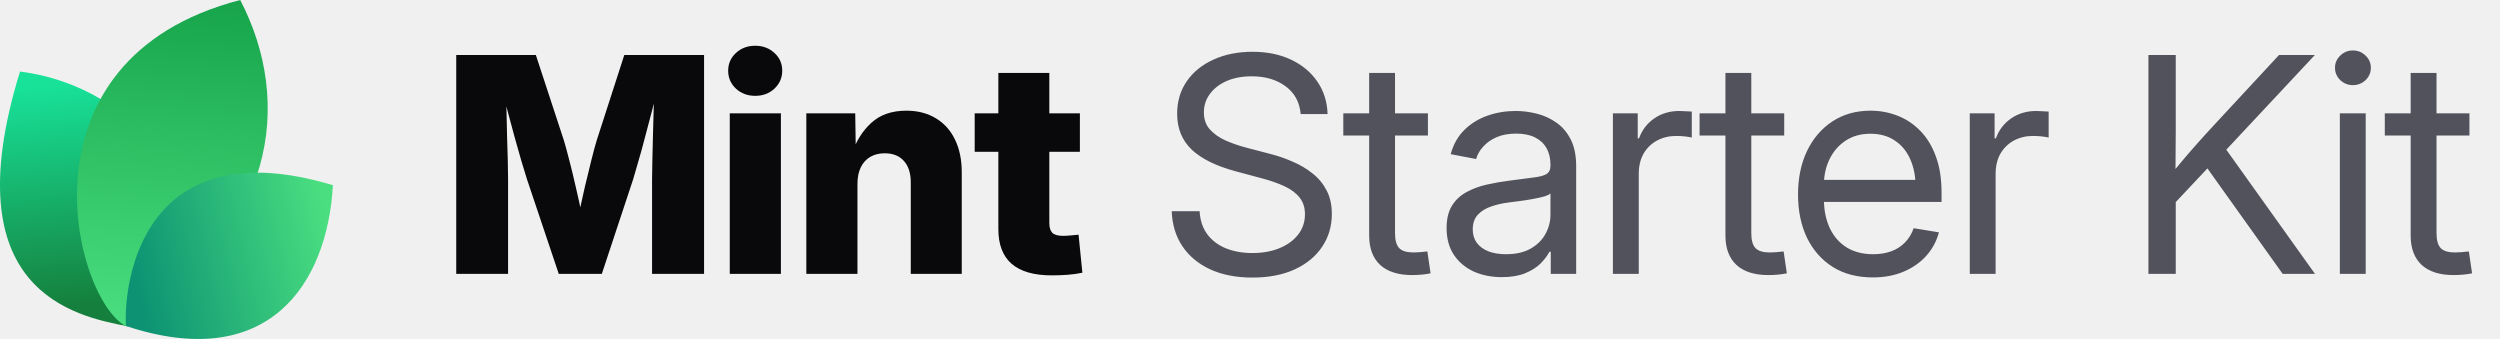
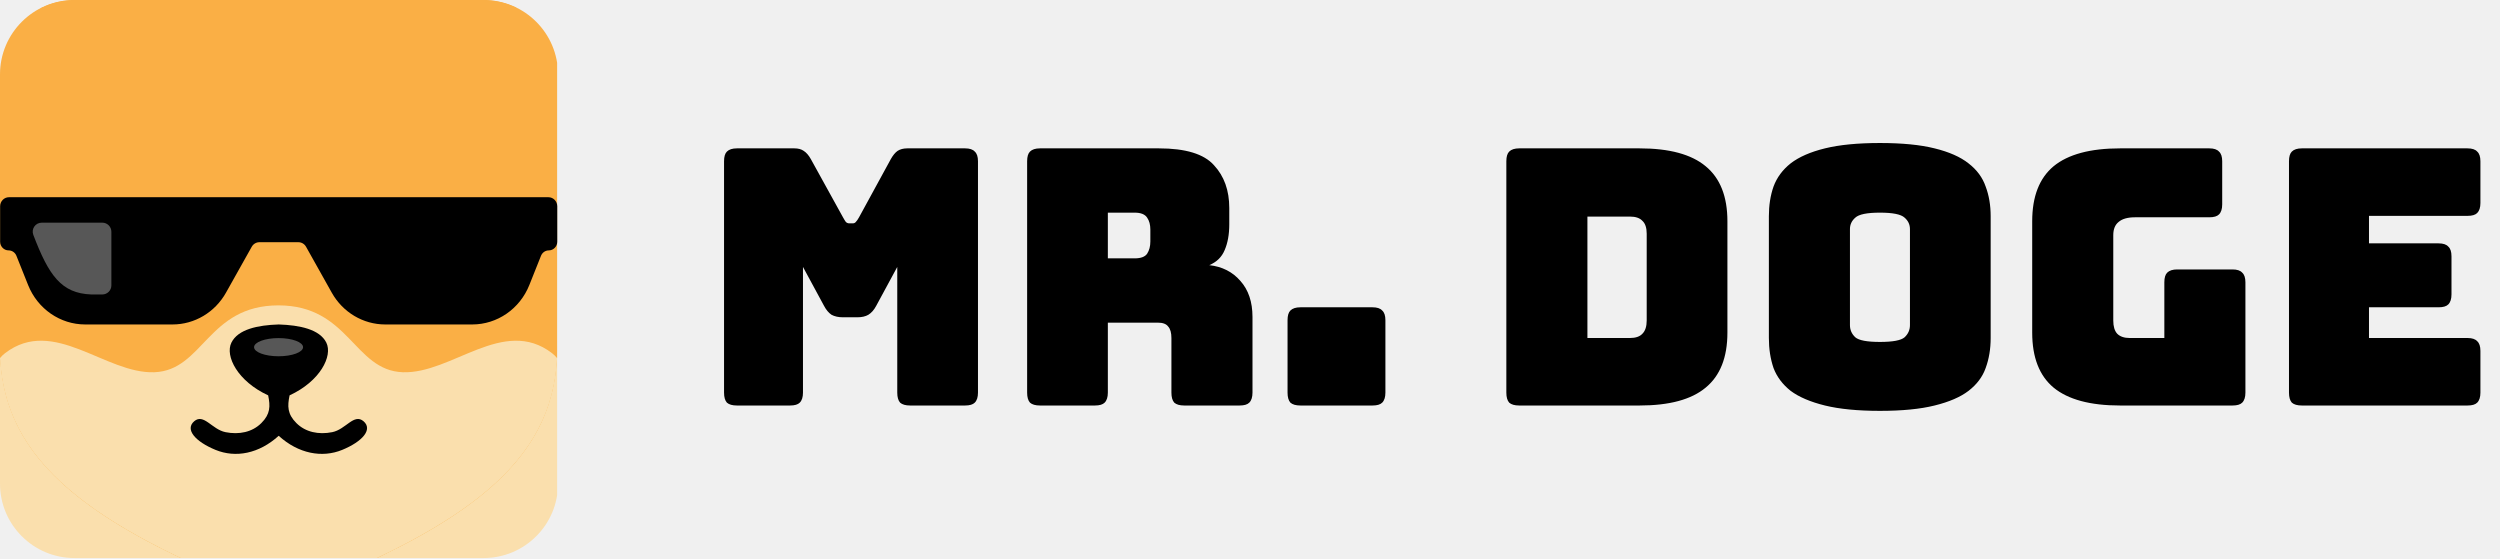
- <svg xmlns="http://www.w3.org/2000/svg" width="177" height="24" viewBox="0 0 177 24" fill="none">
-   <path d="M9.061 23.108C5.268 22.377 -3.391 20.627 1.417 5.064C9.634 6.099 16.973 14.064 9.061 23.108Z" fill="url(#paint0_linear_17557_2020)" />
-   <path d="M8.919 23.094C5.276 21.222 0.784 4.209 17.007 0C20.757 7.193 19.621 16.545 8.919 23.094Z" fill="url(#paint1_linear_17557_2020)" />
-   <path d="M8.914 23.079C8.735 19.882 10.159 9.085 23.57 13.111C23.181 20.123 18.984 26.418 8.914 23.079Z" fill="url(#paint2_linear_17557_2020)" />
-   <path d="M32.301 19.392V3.894H37.938L39.925 9.948C40.036 10.315 40.164 10.787 40.31 11.362C40.462 11.938 40.611 12.552 40.757 13.204C40.91 13.855 41.048 14.483 41.173 15.086C41.305 15.682 41.412 16.192 41.495 16.615H40.695C40.771 16.192 40.871 15.682 40.996 15.086C41.128 14.49 41.267 13.866 41.412 13.214C41.565 12.562 41.714 11.948 41.86 11.373C42.005 10.79 42.133 10.315 42.244 9.948L44.2 3.894H49.848V19.392H46.166V12.704C46.166 12.357 46.173 11.917 46.187 11.383C46.2 10.849 46.214 10.27 46.228 9.646C46.249 9.022 46.266 8.391 46.28 7.753C46.301 7.115 46.311 6.519 46.311 5.964H46.623C46.485 6.561 46.332 7.181 46.166 7.826C45.999 8.471 45.833 9.102 45.666 9.719C45.507 10.336 45.351 10.901 45.198 11.414C45.053 11.928 44.928 12.357 44.824 12.704L42.608 19.392H39.561L37.314 12.704C37.203 12.357 37.072 11.928 36.919 11.414C36.773 10.901 36.614 10.34 36.441 9.729C36.274 9.112 36.104 8.481 35.931 7.836C35.764 7.192 35.608 6.567 35.463 5.964H35.827C35.834 6.512 35.844 7.105 35.858 7.743C35.872 8.374 35.886 9.005 35.9 9.636C35.92 10.26 35.938 10.839 35.952 11.373C35.965 11.907 35.972 12.351 35.972 12.704V19.392H32.301ZM51.668 19.392V8.024H55.288V19.392H51.668ZM53.468 6.786C52.927 6.786 52.473 6.616 52.105 6.276C51.738 5.93 51.554 5.507 51.554 5.007C51.554 4.508 51.738 4.088 52.105 3.749C52.473 3.409 52.927 3.239 53.468 3.239C54.009 3.239 54.463 3.409 54.83 3.749C55.198 4.082 55.382 4.501 55.382 5.007C55.382 5.507 55.198 5.93 54.83 6.276C54.463 6.616 54.009 6.786 53.468 6.786ZM60.708 13.027V19.392H57.088V8.024H60.551L60.593 10.967H60.281C60.593 10.024 61.061 9.268 61.685 8.7C62.309 8.124 63.138 7.836 64.171 7.836C64.975 7.836 65.672 8.017 66.262 8.377C66.851 8.731 67.302 9.234 67.614 9.885C67.933 10.537 68.092 11.307 68.092 12.194V19.392H64.483V12.912C64.483 12.26 64.32 11.754 63.994 11.394C63.675 11.033 63.221 10.853 62.632 10.853C62.25 10.853 61.914 10.936 61.623 11.102C61.332 11.269 61.106 11.515 60.947 11.841C60.787 12.16 60.708 12.555 60.708 13.027ZM76.456 8.024V10.749H69.008V8.024H76.456ZM70.683 5.163H74.292V15.783C74.292 16.102 74.361 16.334 74.5 16.48C74.646 16.625 74.899 16.698 75.259 16.698C75.405 16.698 75.596 16.688 75.831 16.667C76.074 16.646 76.251 16.629 76.362 16.615L76.632 19.309C76.313 19.378 75.963 19.427 75.582 19.455C75.207 19.482 74.836 19.496 74.469 19.496C73.2 19.496 72.25 19.222 71.619 18.674C70.995 18.127 70.683 17.308 70.683 16.22V5.163Z" fill="#09090B" />
-   <path d="M88.667 19.652C87.523 19.652 86.528 19.458 85.682 19.07C84.843 18.681 84.188 18.137 83.716 17.437C83.245 16.736 82.992 15.908 82.957 14.951H84.933C84.968 15.596 85.148 16.14 85.474 16.584C85.8 17.021 86.24 17.354 86.795 17.582C87.35 17.804 87.974 17.915 88.667 17.915C89.388 17.915 90.026 17.801 90.581 17.572C91.143 17.343 91.583 17.024 91.902 16.615C92.228 16.199 92.391 15.717 92.391 15.169C92.391 14.698 92.266 14.306 92.017 13.994C91.767 13.675 91.413 13.408 90.956 13.193C90.498 12.978 89.954 12.787 89.323 12.621L87.502 12.132C86.123 11.765 85.082 11.255 84.382 10.603C83.689 9.944 83.342 9.095 83.342 8.055C83.342 7.174 83.571 6.404 84.028 5.746C84.486 5.087 85.117 4.577 85.921 4.217C86.726 3.849 87.645 3.666 88.678 3.666C89.718 3.666 90.63 3.853 91.413 4.227C92.204 4.602 92.824 5.122 93.275 5.787C93.726 6.446 93.965 7.209 93.993 8.076H92.089C92.013 7.23 91.656 6.574 91.018 6.11C90.387 5.638 89.586 5.403 88.615 5.403C87.95 5.403 87.36 5.513 86.847 5.735C86.341 5.957 85.946 6.262 85.661 6.651C85.377 7.032 85.235 7.469 85.235 7.961C85.235 8.447 85.377 8.849 85.661 9.168C85.946 9.48 86.317 9.74 86.774 9.948C87.232 10.149 87.724 10.319 88.251 10.457L89.884 10.884C90.439 11.023 90.977 11.206 91.496 11.435C92.023 11.657 92.495 11.934 92.911 12.267C93.334 12.593 93.67 12.995 93.92 13.474C94.17 13.945 94.294 14.504 94.294 15.149C94.294 16.015 94.066 16.788 93.608 17.468C93.157 18.148 92.512 18.681 91.673 19.07C90.834 19.458 89.832 19.652 88.667 19.652ZM101.097 8.024V9.594H95.106V8.024H101.097ZM96.937 5.163H98.767V16.521C98.767 17 98.865 17.347 99.059 17.562C99.26 17.77 99.6 17.874 100.078 17.874C100.21 17.874 100.366 17.867 100.546 17.853C100.733 17.832 100.903 17.815 101.056 17.801L101.285 19.351C101.097 19.392 100.886 19.423 100.65 19.444C100.414 19.465 100.189 19.475 99.974 19.475C98.996 19.475 98.244 19.236 97.717 18.758C97.197 18.272 96.937 17.579 96.937 16.677V5.163ZM106.33 19.621C105.595 19.621 104.932 19.489 104.343 19.226C103.754 18.955 103.285 18.564 102.939 18.05C102.592 17.53 102.419 16.896 102.419 16.147C102.419 15.495 102.547 14.965 102.804 14.556C103.06 14.146 103.403 13.828 103.833 13.599C104.263 13.363 104.742 13.186 105.269 13.068C105.796 12.95 106.333 12.857 106.881 12.787C107.574 12.69 108.132 12.617 108.555 12.569C108.978 12.52 109.287 12.441 109.481 12.33C109.675 12.212 109.772 12.014 109.772 11.737V11.654C109.772 11.203 109.679 10.815 109.492 10.489C109.311 10.163 109.041 9.91 108.68 9.729C108.32 9.549 107.872 9.459 107.338 9.459C106.805 9.459 106.34 9.546 105.945 9.719C105.556 9.892 105.241 10.118 104.998 10.395C104.755 10.665 104.593 10.953 104.509 11.258L102.71 10.915C102.897 10.222 103.22 9.65 103.677 9.199C104.135 8.748 104.679 8.412 105.31 8.19C105.941 7.968 106.607 7.857 107.307 7.857C107.8 7.857 108.295 7.92 108.795 8.044C109.301 8.169 109.765 8.381 110.188 8.679C110.611 8.97 110.951 9.369 111.208 9.875C111.464 10.374 111.593 11.005 111.593 11.768V19.392H109.793V17.822H109.7C109.568 18.085 109.363 18.359 109.086 18.643C108.809 18.921 108.444 19.153 107.994 19.34C107.543 19.527 106.988 19.621 106.33 19.621ZM106.621 17.998C107.321 17.998 107.904 17.867 108.368 17.603C108.84 17.333 109.19 16.986 109.419 16.563C109.654 16.133 109.772 15.682 109.772 15.211V13.692C109.703 13.769 109.554 13.841 109.325 13.911C109.096 13.973 108.829 14.032 108.524 14.088C108.226 14.143 107.921 14.192 107.609 14.233C107.304 14.275 107.033 14.309 106.798 14.337C106.354 14.393 105.938 14.49 105.549 14.628C105.168 14.76 104.86 14.954 104.624 15.211C104.388 15.467 104.27 15.811 104.27 16.241C104.27 16.615 104.367 16.934 104.561 17.198C104.762 17.461 105.04 17.662 105.393 17.801C105.747 17.933 106.156 17.998 106.621 17.998ZM114.193 19.392V8.024H115.951V9.792H116.045C116.253 9.209 116.61 8.741 117.116 8.388C117.622 8.034 118.219 7.857 118.905 7.857C119.058 7.857 119.217 7.864 119.384 7.878C119.55 7.885 119.682 7.892 119.779 7.899V9.74C119.716 9.719 119.578 9.695 119.363 9.667C119.155 9.639 118.922 9.625 118.666 9.625C118.174 9.625 117.726 9.733 117.324 9.948C116.922 10.163 116.603 10.471 116.367 10.874C116.138 11.276 116.024 11.758 116.024 12.319V19.392H114.193ZM126.322 8.024V9.594H120.33V8.024H126.322ZM122.161 5.163H123.992V16.521C123.992 17 124.089 17.347 124.283 17.562C124.484 17.77 124.824 17.874 125.302 17.874C125.434 17.874 125.59 17.867 125.77 17.853C125.958 17.832 126.127 17.815 126.28 17.801L126.509 19.351C126.322 19.392 126.11 19.423 125.874 19.444C125.639 19.465 125.413 19.475 125.198 19.475C124.221 19.475 123.468 19.236 122.941 18.758C122.421 18.272 122.161 17.579 122.161 16.677V5.163ZM132.604 19.642C131.502 19.642 130.555 19.396 129.765 18.903C128.974 18.404 128.364 17.714 127.934 16.834C127.511 15.946 127.3 14.927 127.3 13.775C127.3 12.611 127.511 11.584 127.934 10.697C128.364 9.802 128.964 9.102 129.734 8.596C130.51 8.089 131.408 7.836 132.428 7.836C133.1 7.836 133.738 7.954 134.341 8.19C134.952 8.426 135.489 8.783 135.954 9.261C136.425 9.74 136.793 10.343 137.056 11.071C137.327 11.792 137.462 12.645 137.462 13.63V14.296H128.433V12.735H136.463L135.631 13.297C135.631 12.541 135.506 11.876 135.257 11.3C135.007 10.725 134.643 10.277 134.165 9.958C133.686 9.632 133.107 9.469 132.428 9.469C131.748 9.469 131.162 9.632 130.67 9.958C130.177 10.284 129.796 10.725 129.526 11.279C129.262 11.827 129.13 12.441 129.13 13.12V14.046C129.13 14.864 129.273 15.572 129.557 16.168C129.841 16.757 130.243 17.211 130.763 17.53C131.283 17.842 131.901 17.998 132.615 17.998C133.093 17.998 133.523 17.929 133.905 17.79C134.293 17.645 134.619 17.433 134.882 17.156C135.153 16.879 135.354 16.546 135.486 16.157L137.275 16.449C137.108 17.08 136.81 17.634 136.38 18.113C135.95 18.591 135.413 18.966 134.768 19.236C134.123 19.507 133.402 19.642 132.604 19.642ZM139.459 19.392V8.024H141.217V9.792H141.311C141.519 9.209 141.876 8.741 142.382 8.388C142.888 8.034 143.485 7.857 144.171 7.857C144.324 7.857 144.483 7.864 144.649 7.878C144.816 7.885 144.948 7.892 145.045 7.899V9.74C144.982 9.719 144.844 9.695 144.629 9.667C144.421 9.639 144.188 9.625 143.932 9.625C143.439 9.625 142.992 9.733 142.59 9.948C142.188 10.163 141.869 10.471 141.633 10.874C141.404 11.276 141.29 11.758 141.29 12.319V19.392H139.459ZM153.429 14.961V12.715C153.783 12.257 154.136 11.82 154.49 11.404C154.844 10.981 155.204 10.565 155.572 10.156C155.939 9.74 156.314 9.327 156.695 8.918L161.355 3.894H163.893L157.277 10.967H157.184L153.429 14.961ZM152.108 19.392V3.894H154.043V9.241L154.022 12.559L154.043 13.505V19.392H152.108ZM161.615 19.392L155.967 11.477L157.173 9.969L163.903 19.392H161.615ZM165.661 19.392V8.024H167.492V19.392H165.661ZM166.587 6.027C166.24 6.027 165.942 5.909 165.692 5.673C165.443 5.43 165.318 5.139 165.318 4.799C165.318 4.459 165.443 4.172 165.692 3.936C165.942 3.693 166.24 3.572 166.587 3.572C166.934 3.572 167.232 3.693 167.482 3.936C167.731 4.172 167.856 4.459 167.856 4.799C167.856 5.139 167.731 5.43 167.482 5.673C167.232 5.909 166.934 6.027 166.587 6.027ZM174.836 8.024V9.594H168.844V8.024H174.836ZM170.675 5.163H172.506V16.521C172.506 17 172.603 17.347 172.797 17.562C172.998 17.77 173.338 17.874 173.816 17.874C173.948 17.874 174.104 17.867 174.284 17.853C174.472 17.832 174.641 17.815 174.794 17.801L175.023 19.351C174.836 19.392 174.624 19.423 174.388 19.444C174.153 19.465 173.927 19.475 173.712 19.475C172.735 19.475 171.982 19.236 171.455 18.758C170.935 18.272 170.675 17.579 170.675 16.677V5.163Z" fill="#52525C" />
+ <svg xmlns="http://www.w3.org/2000/svg" width="672" height="150" viewBox="0 0 672 150" fill="none">
+   <g clip-path="url(#clip0_84_56)">
+     <path d="M149.756 96.254H0V150H149.756V96.254Z" fill="#FADFAD" />
+     <path d="M149.756 0H0V96.254H149.756V0Z" fill="#FAAF45" />
+     <mask id="mask0_84_56" style="mask-type:alpha" maskUnits="userSpaceOnUse" x="0" y="0" width="150" height="150">
+       <path d="M149.756 0H0V150H149.756V0Z" fill="#D9D9D9" />
+     </mask>
+     <g mask="url(#mask0_84_56)">
+       <path d="M133.441 -9.616C126.862 -12.67 112.856 2.196 100.303 19.829C81.053 12.62 64.118 13.72 49.405 19.863C36.852 2.229 22.846 -12.637 16.267 -9.582C9.688 -6.528 8.037 16.295 12.733 46.009C-14.468 107.541 0.521 131.912 71.185 159.722C74.134 160.426 75.79 160.454 78.738 159.722C149.402 131.912 164.176 107.507 136.974 45.975C141.67 16.261 140.02 -6.562 133.441 -9.616Z" fill="#FAAF45" />
+       <path d="M74.838 82.085C93.862 82.085 95.081 99.569 108.252 100.057C121.422 100.546 135.323 84.948 148.373 94.922C148.872 95.303 149.332 95.751 149.756 96.261C148.361 123.995 126.081 141.096 78.74 159.722C75.788 160.454 74.13 160.426 71.179 159.722C23.815 141.087 1.44 123.994 0 96.246C0.421 95.743 0.876 95.299 1.37 94.922C14.42 84.948 28.321 100.546 41.492 100.057C54.662 99.569 55.813 82.085 74.838 82.085Z" fill="#FADFAD" />
+     </g>
+     <path d="M87.718 92.101C85.939 88.507 80.548 87.396 74.913 87.215C69.278 87.396 63.982 88.507 62.203 92.101C60.423 95.695 63.886 102.497 72.081 106.27C72.683 109.19 72.691 111.279 70.251 113.722C67.812 116.165 64.276 116.897 60.617 116.165C56.959 115.432 54.764 111.034 52.203 113.233C49.642 115.432 52.507 118.701 57.934 120.928C63.361 123.156 69.641 121.936 74.913 117.142C80.186 121.936 86.559 123.156 91.986 120.928C97.413 118.701 100.279 115.432 97.718 113.233C95.157 111.034 92.962 115.432 89.303 116.165C85.645 116.897 82.108 116.165 79.669 113.722C77.23 111.279 77.237 109.19 77.84 106.27C86.035 102.497 89.497 95.695 87.718 92.101Z" fill="black" />
+     <path d="M147.42 53.013H75.002H2.405C1.096 53.013 0.035 54.107 0.035 55.456V64.96C0.035 66.255 1.054 67.305 2.31 67.305C3.232 67.305 4.063 67.878 4.414 68.757L7.557 76.624C10.117 83.032 16.176 87.215 22.901 87.215H46.376C52.3 87.215 57.775 83.96 60.741 78.675L67.669 66.326C68.093 65.571 68.875 65.106 69.722 65.106H75.002H80.211C81.058 65.106 81.841 65.571 82.264 66.327L89.176 78.664C92.14 83.955 97.618 87.215 103.546 87.215H126.937C133.665 87.215 139.727 83.028 142.285 76.615L145.42 68.755C145.77 67.877 146.599 67.305 147.52 67.305C148.774 67.305 149.791 66.257 149.791 64.964V55.456C149.791 54.107 148.73 53.013 147.42 53.013Z" fill="black" />
+     <path d="M11.217 59.853H27.5C28.847 59.853 29.939 60.947 29.939 62.297V76.71C29.939 78.059 28.847 79.153 27.5 79.153H24.544C16.471 78.862 13.105 74.036 8.95 63.12C8.348 61.538 9.527 59.853 11.217 59.853Z" fill="#575757" />
+     <path d="M74.878 95.765C78.515 95.765 81.463 94.672 81.463 93.322C81.463 91.973 78.515 90.879 74.878 90.879C71.241 90.879 68.293 91.973 68.293 93.322C68.293 94.672 71.241 95.765 74.878 95.765Z" fill="#575757" />
+   </g>
+   <path d="M212.384 109H198.08C196.864 109 195.968 108.744 195.392 108.232C194.88 107.656 194.624 106.76 194.624 105.544V43.336C194.624 42.12 194.88 41.256 195.392 40.744C195.968 40.168 196.864 39.88 198.08 39.88H213.536C214.56 39.88 215.392 40.104 216.032 40.552C216.736 41 217.376 41.736 217.952 42.76L226.592 58.408C226.912 58.984 227.168 59.4 227.36 59.656C227.616 59.912 227.936 60.04 228.32 60.04H229.184C229.568 60.04 229.856 59.912 230.048 59.656C230.304 59.4 230.592 58.984 230.912 58.408L239.456 42.76C240.032 41.736 240.64 41 241.28 40.552C241.984 40.104 242.848 39.88 243.872 39.88H259.424C260.64 39.88 261.504 40.168 262.016 40.744C262.592 41.256 262.88 42.12 262.88 43.336V105.544C262.88 106.76 262.592 107.656 262.016 108.232C261.504 108.744 260.64 109 259.424 109H244.64C243.424 109 242.528 108.744 241.952 108.232C241.44 107.656 241.184 106.76 241.184 105.544V71.752L235.52 82.216C234.944 83.304 234.24 84.104 233.408 84.616C232.64 85.064 231.648 85.288 230.432 85.288H226.592C225.376 85.288 224.352 85.064 223.52 84.616C222.752 84.104 222.08 83.304 221.504 82.216L215.84 71.752V105.544C215.84 106.76 215.552 107.656 214.976 108.232C214.464 108.744 213.6 109 212.384 109ZM297.789 57.16V69.448H304.989C306.653 69.448 307.773 69.032 308.349 68.2C308.925 67.304 309.213 66.216 309.213 64.936V61.672C309.213 60.392 308.925 59.336 308.349 58.504C307.773 57.608 306.653 57.16 304.989 57.16H297.789ZM294.333 109H279.549C278.333 109 277.437 108.744 276.861 108.232C276.349 107.656 276.093 106.76 276.093 105.544V43.336C276.093 42.12 276.349 41.256 276.861 40.744C277.437 40.168 278.333 39.88 279.549 39.88H311.517C318.685 39.88 323.613 41.384 326.301 44.392C329.053 47.336 330.429 51.176 330.429 55.912V60.328C330.429 63.016 330.013 65.32 329.181 67.24C328.413 69.096 327.037 70.44 325.053 71.272C328.509 71.656 331.293 73.064 333.405 75.496C335.581 77.928 336.669 81.16 336.669 85.192V105.544C336.669 106.76 336.381 107.656 335.805 108.232C335.293 108.744 334.429 109 333.213 109H318.333C317.117 109 316.221 108.744 315.645 108.232C315.133 107.656 314.877 106.76 314.877 105.544V90.856C314.877 89.448 314.589 88.424 314.013 87.784C313.501 87.08 312.573 86.728 311.229 86.728H297.789V105.544C297.789 106.76 297.501 107.656 296.925 108.232C296.413 108.744 295.549 109 294.333 109ZM368.941 109H349.549C348.333 109 347.437 108.744 346.861 108.232C346.349 107.656 346.093 106.76 346.093 105.544V86.056C346.093 84.84 346.349 83.976 346.861 83.464C347.437 82.888 348.333 82.6 349.549 82.6H368.941C370.157 82.6 371.021 82.888 371.533 83.464C372.109 83.976 372.397 84.84 372.397 86.056V105.544C372.397 106.76 372.109 107.656 371.533 108.232C371.021 108.744 370.157 109 368.941 109ZM440.713 109H408.361C407.145 109 406.249 108.744 405.673 108.232C405.161 107.656 404.905 106.76 404.905 105.544V43.336C404.905 42.12 405.161 41.256 405.673 40.744C406.249 40.168 407.145 39.88 408.361 39.88H440.713C448.713 39.88 454.633 41.48 458.473 44.68C462.377 47.88 464.329 52.808 464.329 59.464V89.416C464.329 96.072 462.377 101 458.473 104.2C454.633 107.4 448.713 109 440.713 109ZM426.697 58.216V90.856H438.121C439.657 90.856 440.777 90.472 441.481 89.704C442.249 88.936 442.633 87.752 442.633 86.152V62.824C442.633 61.224 442.249 60.072 441.481 59.368C440.777 58.6 439.657 58.216 438.121 58.216H426.697ZM535.09 90.856C535.09 93.8 534.642 96.488 533.746 98.92C532.914 101.288 531.378 103.336 529.138 105.064C526.962 106.728 523.922 108.04 520.018 109C516.178 109.96 511.282 110.44 505.33 110.44C499.378 110.44 494.45 109.96 490.546 109C486.642 108.04 483.57 106.728 481.33 105.064C479.154 103.336 477.618 101.288 476.722 98.92C475.89 96.488 475.474 93.8 475.474 90.856V58.12C475.474 55.176 475.89 52.52 476.722 50.152C477.618 47.72 479.154 45.64 481.33 43.912C483.57 42.184 486.642 40.84 490.546 39.88C494.45 38.92 499.378 38.44 505.33 38.44C511.282 38.44 516.178 38.92 520.018 39.88C523.922 40.84 526.962 42.184 529.138 43.912C531.378 45.64 532.914 47.72 533.746 50.152C534.642 52.52 535.09 55.176 535.09 58.12V90.856ZM497.266 87.4C497.266 88.68 497.746 89.768 498.706 90.664C499.666 91.496 501.874 91.912 505.33 91.912C508.786 91.912 510.994 91.496 511.954 90.664C512.914 89.768 513.394 88.68 513.394 87.4V61.576C513.394 60.36 512.914 59.336 511.954 58.504C510.994 57.608 508.786 57.16 505.33 57.16C501.874 57.16 499.666 57.608 498.706 58.504C497.746 59.336 497.266 60.36 497.266 61.576V87.4ZM600.112 109H569.872C561.872 109 555.92 107.4 552.016 104.2C548.176 101 546.256 96.072 546.256 89.416V59.464C546.256 52.808 548.176 47.88 552.016 44.68C555.92 41.48 561.872 39.88 569.872 39.88H593.872C595.088 39.88 595.952 40.168 596.464 40.744C597.04 41.256 597.328 42.12 597.328 43.336V54.952C597.328 56.168 597.04 57.064 596.464 57.64C595.952 58.152 595.088 58.408 593.872 58.408H573.904C571.92 58.408 570.448 58.824 569.488 59.656C568.528 60.424 568.048 61.608 568.048 63.208V86.152C568.048 87.752 568.4 88.936 569.104 89.704C569.872 90.472 570.992 90.856 572.464 90.856H581.776V75.88C581.776 74.664 582.032 73.8 582.544 73.288C583.12 72.712 584.016 72.424 585.232 72.424H600.112C601.328 72.424 602.192 72.712 602.704 73.288C603.28 73.8 603.568 74.664 603.568 75.88V105.544C603.568 106.76 603.28 107.656 602.704 108.232C602.192 108.744 601.328 109 600.112 109ZM663.28 109H618.736C617.52 109 616.624 108.744 616.048 108.232C615.536 107.656 615.28 106.76 615.28 105.544V43.336C615.28 42.12 615.536 41.256 616.048 40.744C616.624 40.168 617.52 39.88 618.736 39.88H663.28C664.496 39.88 665.36 40.168 665.872 40.744C666.448 41.256 666.736 42.12 666.736 43.336V54.568C666.736 55.784 666.448 56.68 665.872 57.256C665.36 57.768 664.496 58.024 663.28 58.024H636.784V65.416H655.504C656.72 65.416 657.584 65.704 658.096 66.28C658.672 66.792 658.96 67.656 658.96 68.872V79.144C658.96 80.36 658.672 81.256 658.096 81.832C657.584 82.344 656.72 82.6 655.504 82.6H636.784V90.856H663.28C664.496 90.856 665.36 91.144 665.872 91.72C666.448 92.232 666.736 93.096 666.736 94.312V105.544C666.736 106.76 666.448 107.656 665.872 108.232C665.36 108.744 664.496 109 663.28 109Z" fill="black" />
  <defs>
-     <linearGradient id="paint0_linear_17557_2020" x1="3.776" y1="5.916" x2="5.232" y2="21.559" gradientUnits="userSpaceOnUse">
-       <stop stop-color="#18E299" />
-       <stop offset="1" stop-color="#15803D" />
-     </linearGradient>
-     <linearGradient id="paint1_linear_17557_2020" x1="12.171" y1="-0.718" x2="10.19" y2="22.983" gradientUnits="userSpaceOnUse">
-       <stop stop-color="#16A34A" />
-       <stop offset="1" stop-color="#4ADE80" />
-     </linearGradient>
-     <linearGradient id="paint2_linear_17557_2020" x1="23.133" y1="15.353" x2="9.338" y2="18.52" gradientUnits="userSpaceOnUse">
-       <stop stop-color="#4ADE80" />
-       <stop offset="1" stop-color="#0D9373" />
-     </linearGradient>
+     <clipPath id="clip0_84_56">
+       <rect width="150" height="150" rx="20" fill="white" />
+     </clipPath>
  </defs>
</svg>
